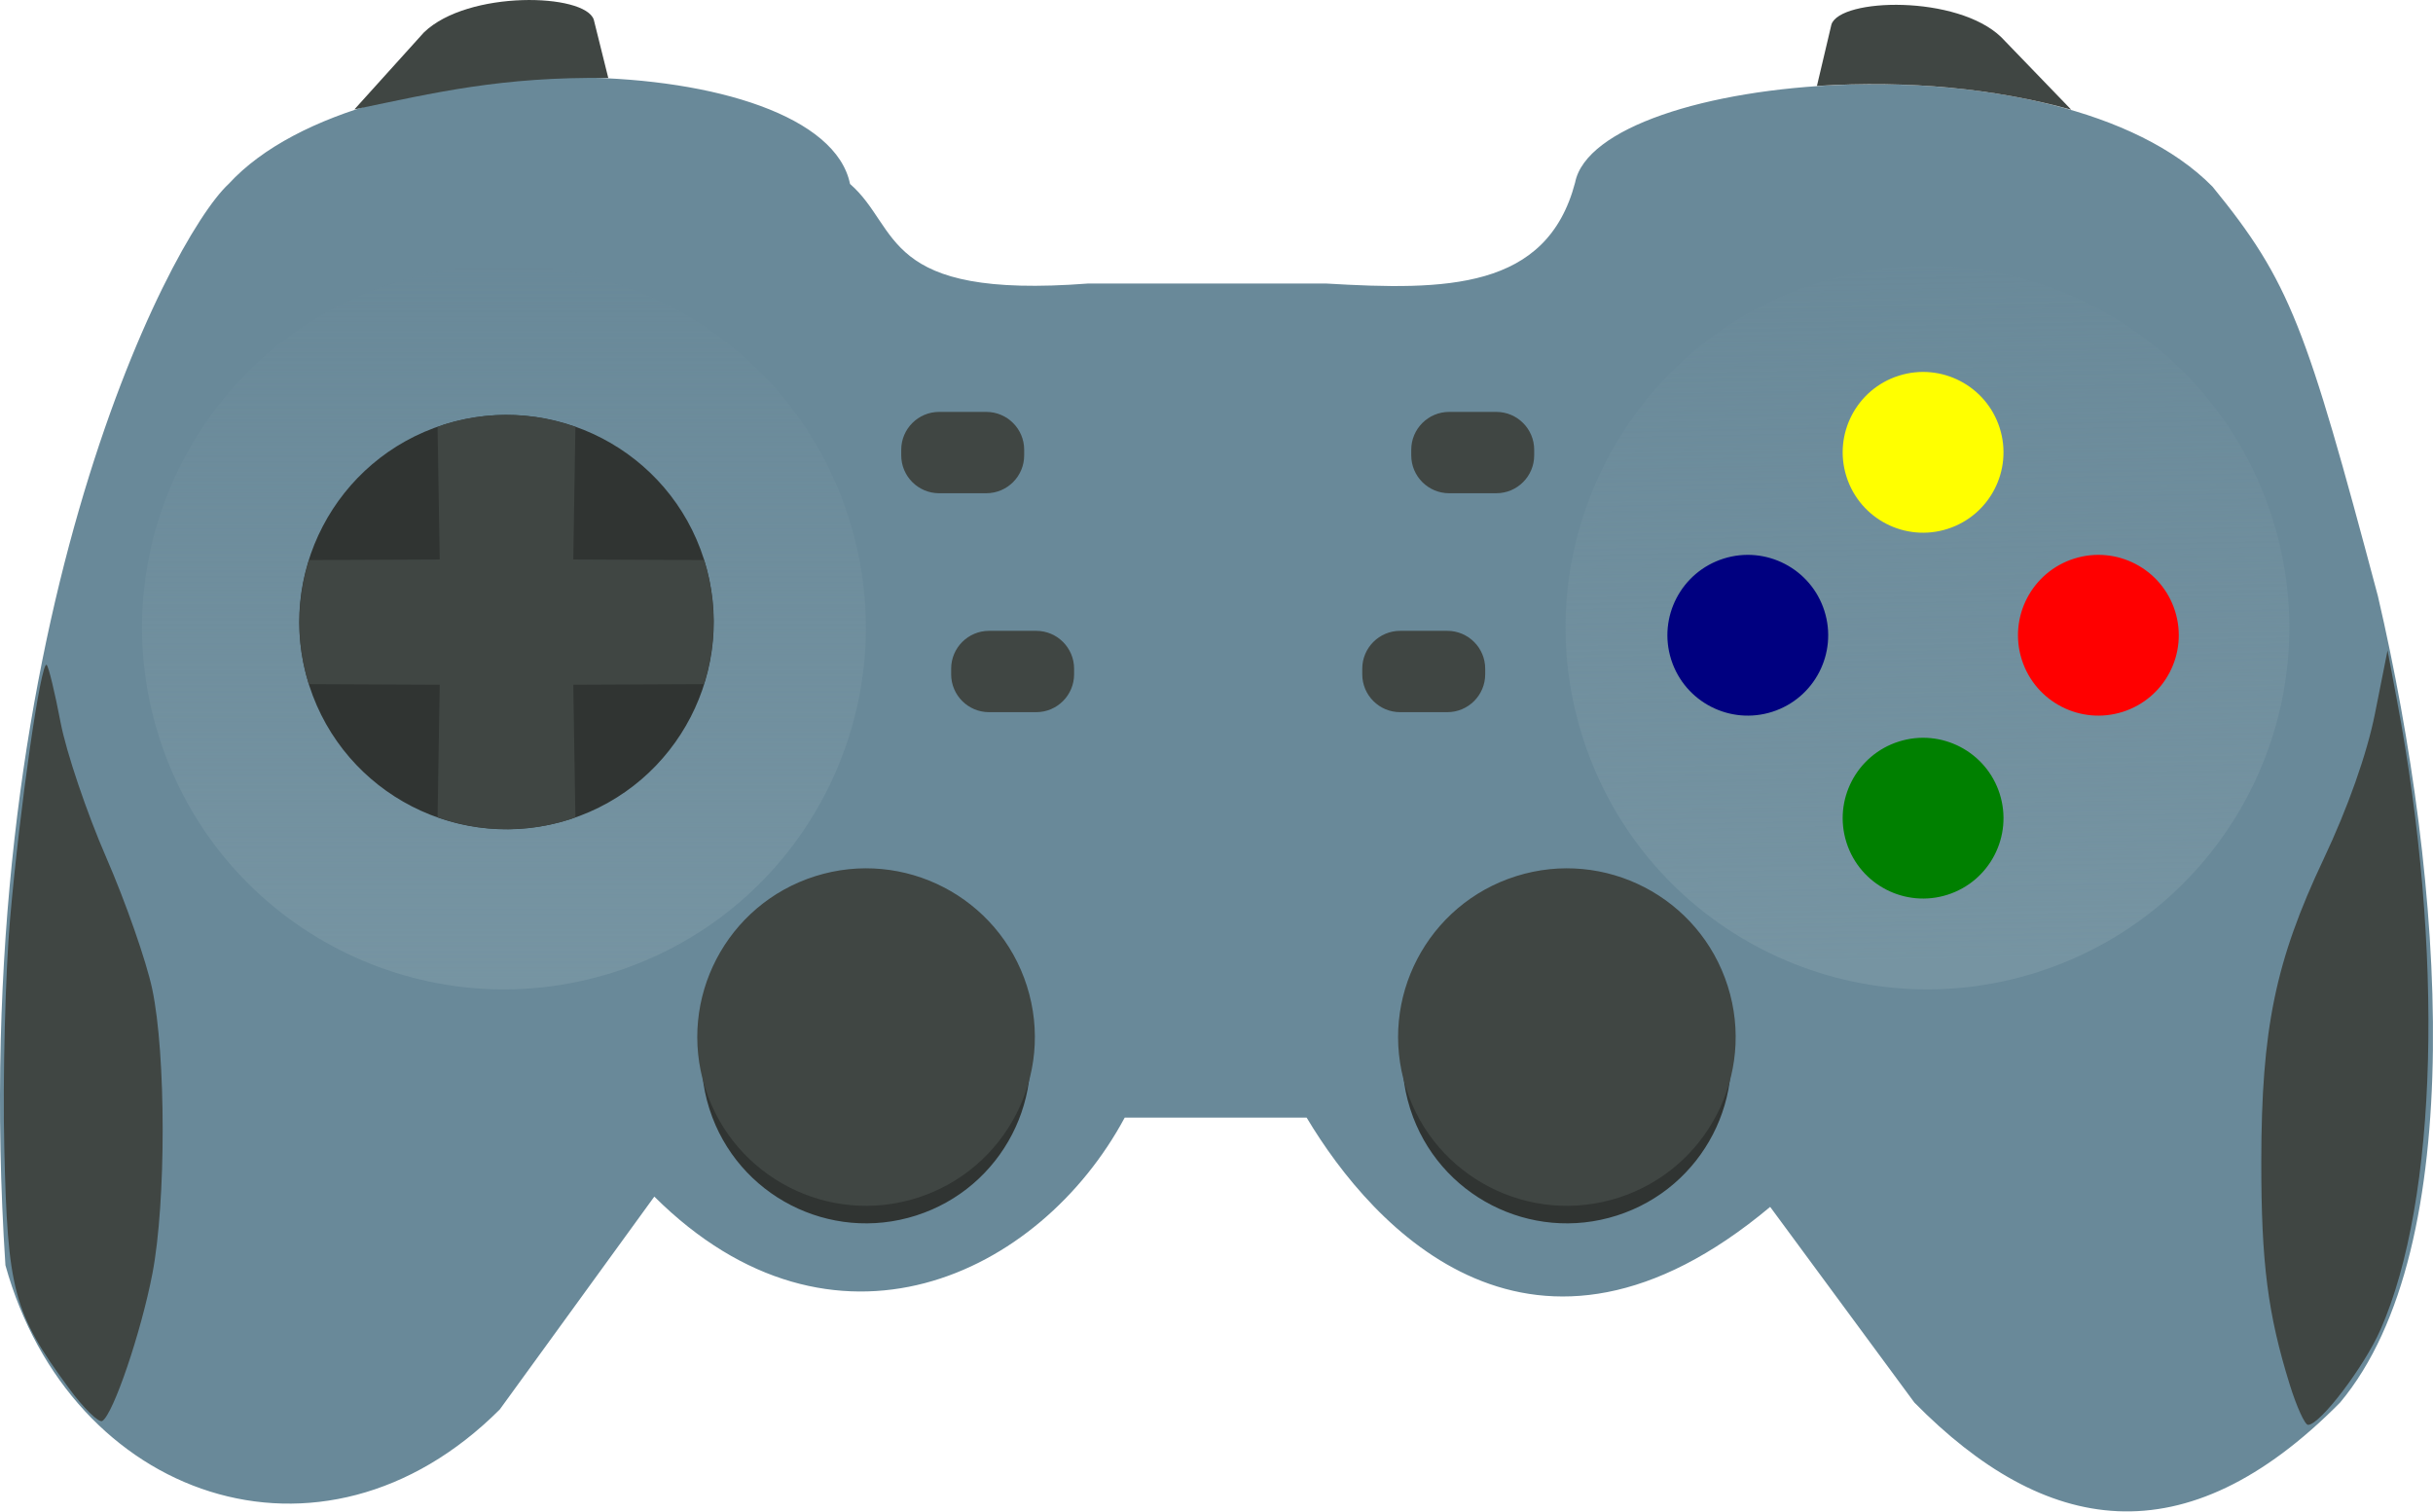
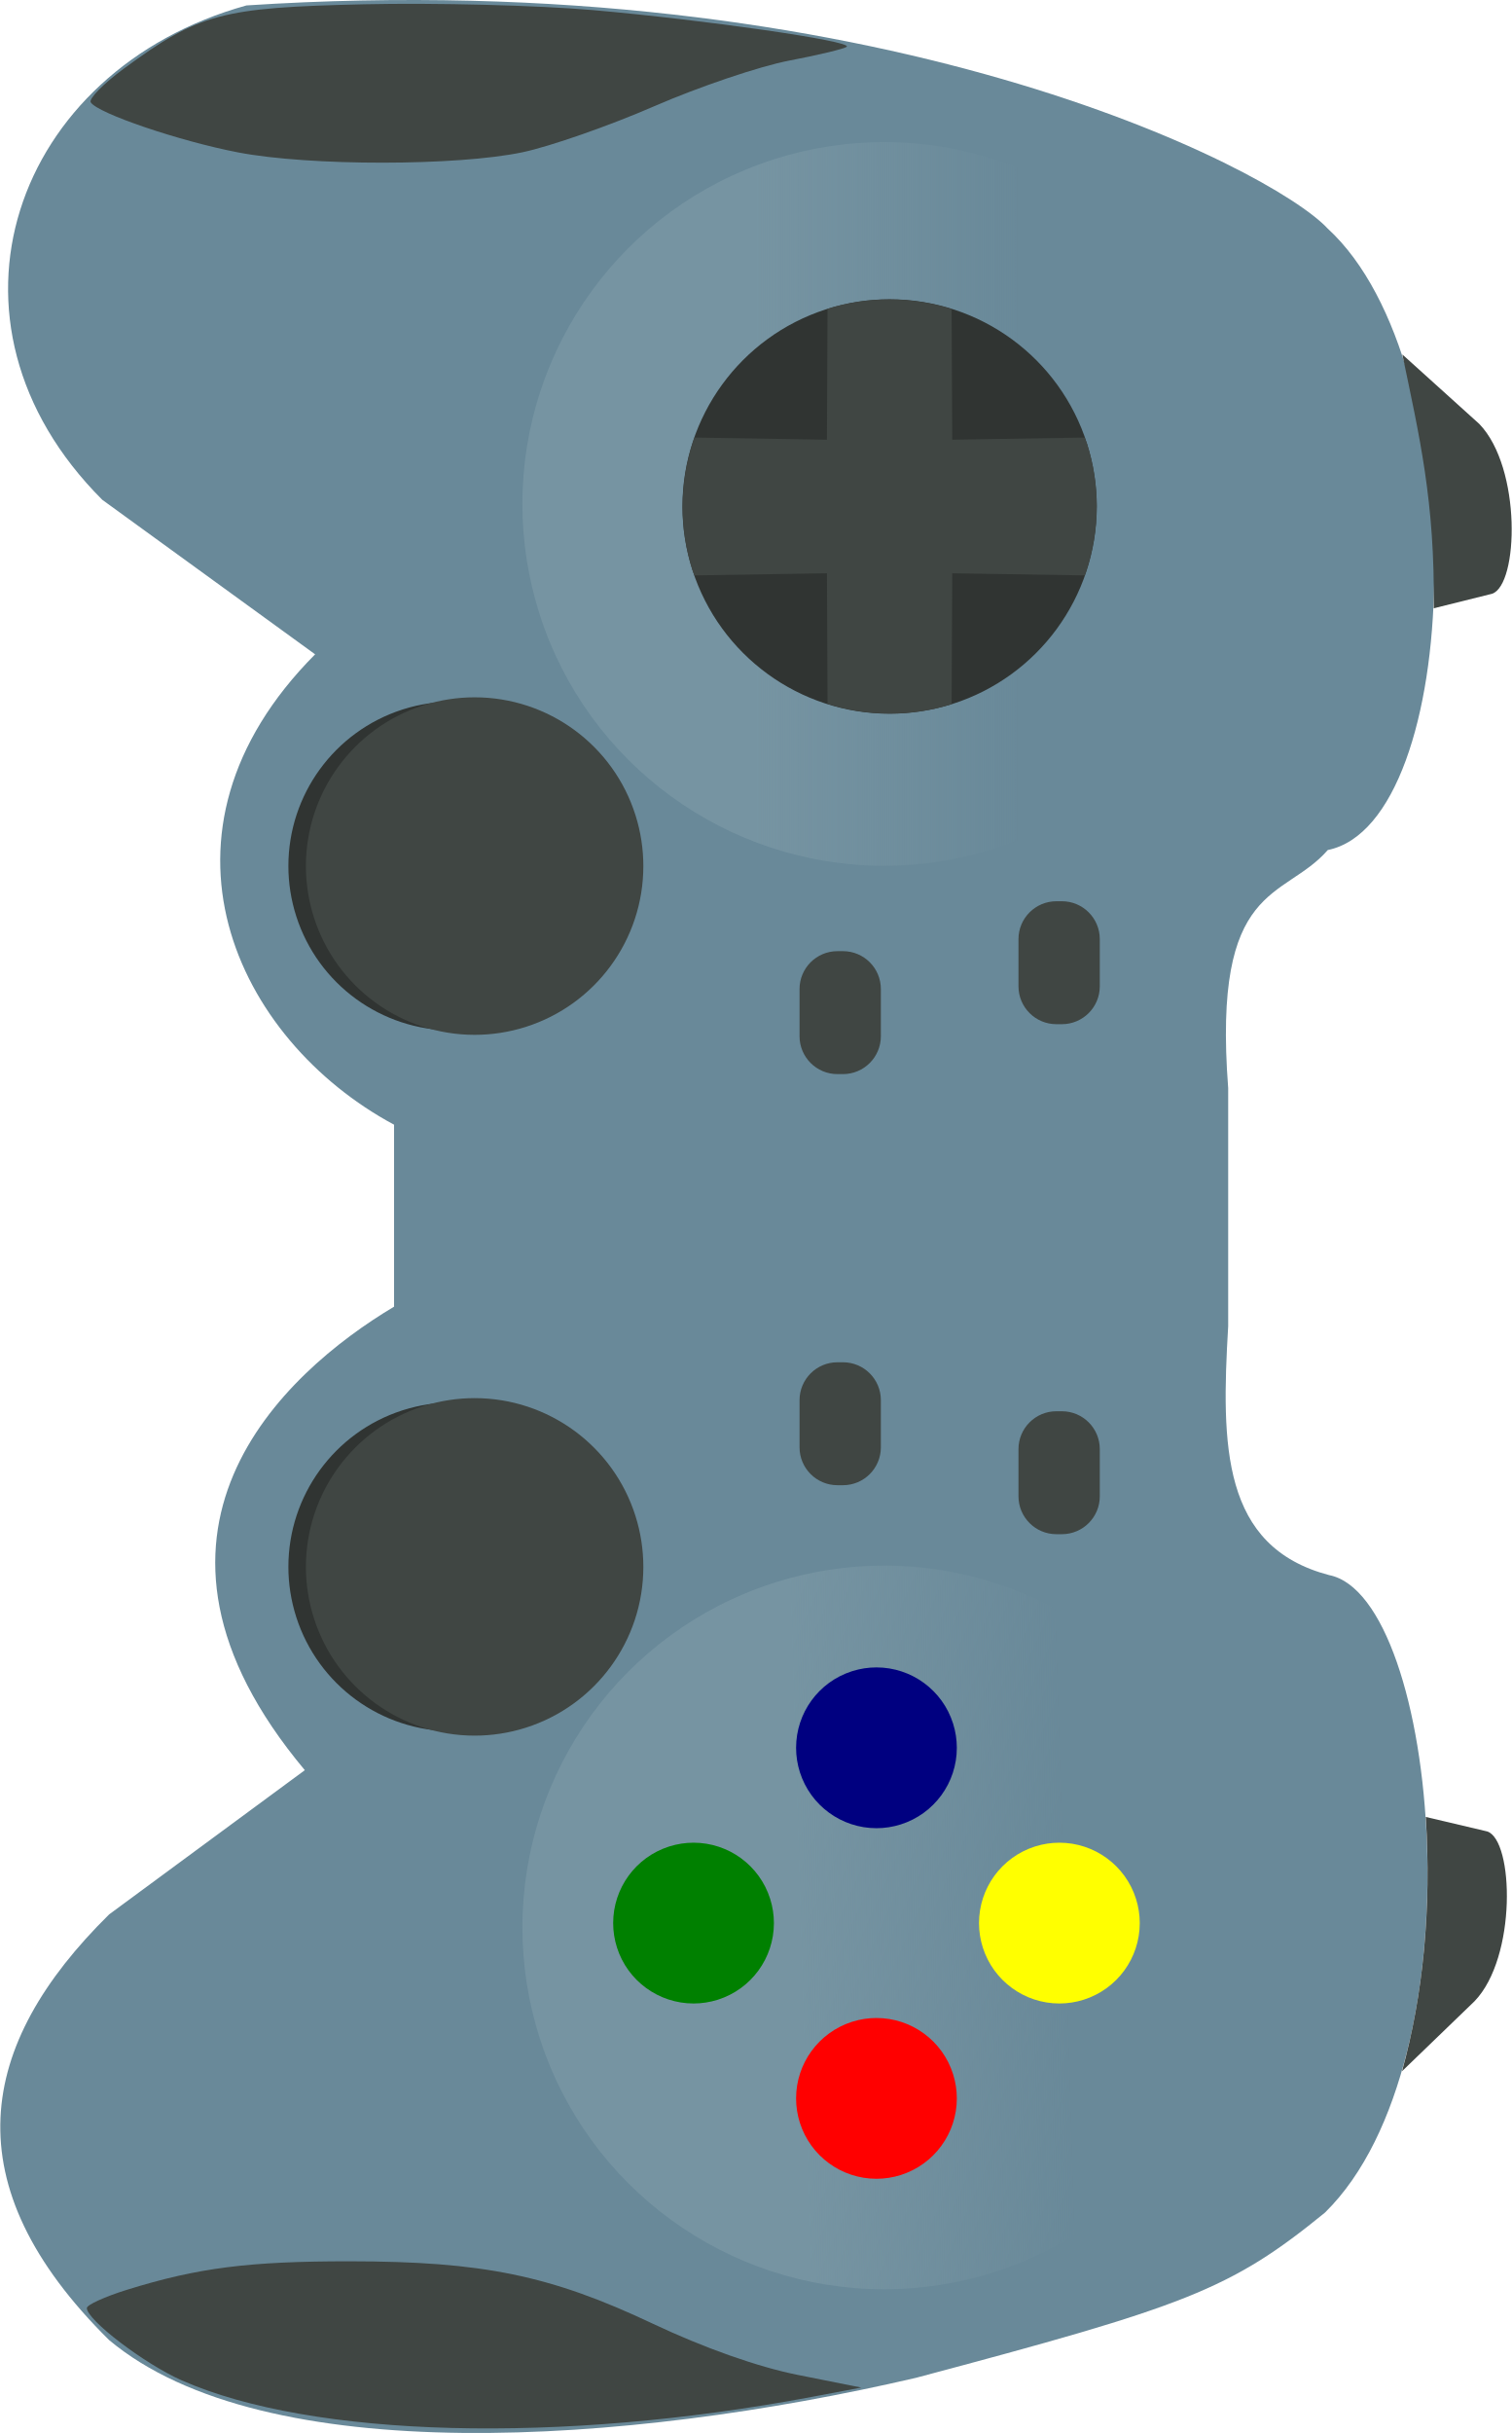
- <svg xmlns="http://www.w3.org/2000/svg" xmlns:xlink="http://www.w3.org/1999/xlink" id="svg4829" height="106.24mm" width="170.98mm" version="1.1" viewBox="0 0 605.848 376.442">
-   <defs id="defs4831">
-     <linearGradient id="linearGradient4469" y2="120.08" xlink:href="#linearGradient4461" gradientUnits="userSpaceOnUse" x2="186.68" gradientTransform="matrix(2.7267 0 0 2.7267 -37.122 -269.29)" y1="186.46" x1="188" />
-     <linearGradient id="linearGradient4461">
-       <stop id="stop4463" stop-color="#7694a2" offset="0" />
-       <stop id="stop4465" stop-color="#7694a2" stop-opacity="0" offset="1" />
+ <svg xmlns="http://www.w3.org/2000/svg" xml:space="preserve" width="1255px" height="2019px" version="1.0" shape-rendering="geometricPrecision" text-rendering="geometricPrecision" image-rendering="optimizeQuality" fill-rule="evenodd" clip-rule="evenodd" viewBox="0 0 1255 2019.8">
+   <defs>
+     <linearGradient id="id0" gradientUnits="userSpaceOnUse" x1="628.24" y1="190.03" x2="844.94" y2="190.03">
+       <stop offset="0" stop-opacity="1" stop-color="#7694A2" />
+       <stop offset="1" stop-opacity="0" stop-color="#7694A2" />
    </linearGradient>
-     <linearGradient id="linearGradient4467" y2="123.15" xlink:href="#linearGradient4461" gradientUnits="userSpaceOnUse" x2="57.998" gradientTransform="matrix(2.7267 0 0 2.7267 -37.122 -269.29)" y1="188.25" x1="57.998" />
+     <linearGradient id="id1" gradientUnits="userSpaceOnUse" x1="634.91" y1="626.77" x2="854.94" y2="620.1">
+       <stop offset="0" stop-opacity="1" stop-color="#7694A2" />
+       <stop offset="1" stop-opacity="0" stop-color="#7694A2" />
+     </linearGradient>
  </defs>
-   <g>
-     <path id="path4241" d="m211.67 45.821c-6.84-33.748-120.82-36.986-154.75 0-15.012 13.911-65.801 112.66-55.57 269.31 16.093 58.038 78.748 80.294 123.11 35.908l38.473-53.007c44.527 44.307 95.977 19.742 117.13-19.664h45.312c16.549 27.724 56.544 71.53 115.42 22.229l35.908 48.732c32.455 32.944 67.243 39.225 106.01 0 32.319-38.647 26.182-128.76 9.404-200.91-17.85-67.059-21.82-78.214-41.16-101.92-38.32-38.997-153.4-28.384-158.74-1.017-7.04 26.748-32.21 26.892-61.99 25.132h-59.276c-51.71 3.973-46.65-13.796-59.27-24.794z" fill-rule="evenodd" fill="#698999" />
-     <path id="path4294-6-5" d="m351.1 275.99a40.935 40.935 0 0 1 26.746 -51.271 40.935 40.935 0 0 1 51.329 26.634 40.935 40.935 0 0 1 -26.522 51.387 40.935 40.935 0 0 1 -51.445 -26.41" fill="#303432" />
-     <path id="path4294-8" d="m350.07 270.86a42.023 42.023 0 0 1 27.457 -52.633 42.023 42.023 0 0 1 52.693 27.342 42.023 42.023 0 0 1 -27.227 52.752 42.023 42.023 0 0 1 -52.812 -27.112" fill="#404643" />
-     <path id="path4294-6" d="m176.59 275.99a40.935 40.935 0 0 1 26.746 -51.271 40.935 40.935 0 0 1 51.329 26.634 40.935 40.935 0 0 1 -26.522 51.387 40.935 40.935 0 0 1 -51.445 -26.41" fill="#303432" />
-     <path id="path4404-2" fill="url(#linearGradient4467)" d="m39.505 183.23a90.098 90.098 0 0 1 58.868 -112.85 90.098 90.098 0 0 1 112.98 58.62 90.098 90.098 0 0 1 -58.38 113.11 90.098 90.098 0 0 1 -113.23 -58.13" />
-     <path id="path4249-3" fill="#303432" d="m76.884 170.36a51.598 51.598 0 0 1 33.713 -64.626 51.598 51.598 0 0 1 64.699 33.572 51.598 51.598 0 0 1 -33.431 64.772 51.598 51.598 0 0 1 -64.845 -33.289" />
-     <path id="path4249" d="m125.83 103.35a51.598 51.598 0 0 0 -15.231 2.391 51.598 51.598 0 0 0 -1.635 0.607l0.533 32.997-32.539 0.149a51.598 51.598 0 0 0 -0.074 30.872l0.011 0.032 32.603 0.149-0.533 32.992a51.598 51.598 0 0 0 32.902 0.543 51.598 51.598 0 0 0 1.417 -0.533l-0.527-33.003 32.529-0.149a51.598 51.598 0 0 0 0.064 -30.904l-32.593-0.149 0.527-33.008a51.598 51.598 0 0 0 -17.452 -2.988z" fill="#404643" />
-     <path id="path4294" d="m175.56 270.86a42.023 42.023 0 0 1 27.457 -52.633 42.023 42.023 0 0 1 52.693 27.342 42.023 42.023 0 0 1 -27.227 52.752 42.023 42.023 0 0 1 -52.812 -27.112" fill="#404643" />
-     <path id="path4404" fill="url(#linearGradient4469)" d="m393.98 183.23a90.098 90.098 0 0 1 58.87 -112.85 90.098 90.098 0 0 1 112.97 58.62 90.098 90.098 0 0 1 -58.38 113.11 90.098 90.098 0 0 1 -113.22 -58.13" />
-     <path id="path4313" d="m459.77 118.64a20.018 20.018 0 0 1 13.08 -25.073 20.018 20.018 0 0 1 25.101 13.025 20.018 20.018 0 0 1 -12.97 25.13 20.018 20.018 0 0 1 -25.158 -12.915" fill="#ff0" />
-     <path id="path4313-6" d="m416.12 164.2a20.018 20.018 0 0 1 13.08 -25.073 20.018 20.018 0 0 1 25.101 13.025 20.018 20.018 0 0 1 -12.97 25.13 20.018 20.018 0 0 1 -25.158 -12.915" fill="#000080" />
-     <path id="path4313-1" d="m459.77 209.76a20.018 20.018 0 0 1 13.08 -25.073 20.018 20.018 0 0 1 25.101 13.025 20.018 20.018 0 0 1 -12.97 25.13 20.018 20.018 0 0 1 -25.158 -12.915" fill="#008000" />
-     <path id="path4313-63" d="m503.42 164.2a20.018 20.018 0 0 1 13.08 -25.073 20.018 20.018 0 0 1 25.101 13.025 20.018 20.018 0 0 1 -12.97 25.13 20.018 20.018 0 0 1 -25.158 -12.915" fill="#f00" />
-   </g>
-   <g fill="#404643">
-     <path id="path4343" d="m452.44 21.398 3.609-15.303c2.178-6.604 31.329-7.436 42.301 3.176l17.414 18.047c-18.957-5.263-40.347-7.366-63.324-5.919z" fill-rule="evenodd" />
-     <path id="path4343-1" d="m151.47 19.417-3.61-14.519c-2.178-6.604-31.329-7.436-42.301 3.176l-17.297 19.163c20.09-4.186 36.652-8.167 63.205-7.82z" fill-rule="evenodd" />
-     <rect id="rect4369" ry="9.437" height="20.256" width="30.614" y="157.12" x="339.22" />
-     <rect id="rect4369-5" ry="9.437" height="20.256" width="30.614" y="157.12" x="236.85" />
-     <rect id="rect4369-6" ry="9.437" height="20.256" width="30.614" y="102.59" x="351.42" />
-     <rect id="rect4369-5-2" ry="9.437" height="20.256" width="30.614" y="102.59" x="224.42" />
-     <path id="path4438" d="m570.19 344.91c-5.494-17.666-7.115-30.357-7.098-55.589 0.022-33.026 3.5-49.93 15.487-75.293 6.083-12.87 10.823-26.284 12.805-36.237l3.147-15.803 2.327 12.353c11.807 62.68 10.189 124.45-4.109 156.89-4.083 9.262-15.042 23.654-18.013 23.654-0.794 0-2.84-4.49-4.547-9.978z" />
-     <path id="path4440" d="m17.027 345.59c-13.668-18.62-15.153-24.19-15.962-59.79-0.4-17.619 0.253-43.275 1.452-57.015 2.43-27.847 7.725-64.562 9.111-63.177 0.495 0.495 2.049 6.931 3.453 14.302 1.405 7.372 6.513 22.496 11.353 33.611 4.84 11.114 10 25.875 11.469 32.802 3.451 16.28 3.478 53.064 0.052 70.868-2.821 14.66-9.742 35.034-12.476 36.724-0.885 0.547-4.689-3.2-8.453-8.328z" />
+   <g id="Camada_x0020_1">
+     <g id="_1813111102128">
+       <path id="path4241" fill="#698999" d="M1102.24 705.68c112.51,-22.81 123.31,-402.8 0,-515.92 -46.37,-50.04 -375.59,-219.37 -897.84,-185.26 -193.48,53.65 -267.68,262.54 -119.71,410.43l176.72 128.27c-147.71,148.44 -65.82,319.97 65.56,390.49l0 151.06c-92.43,55.17 -238.47,188.51 -74.11,384.79l-162.47 119.72c-109.83,108.2 -130.77,224.17 0,353.42 128.85,107.74 429.27,87.28 669.81,31.35 223.56,-59.51 260.75,-72.74 339.78,-137.22 130.01,-127.75 94.63,-511.41 3.39,-529.22 -89.17,-23.47 -89.65,-107.38 -83.78,-206.66l0 -197.62c-13.25,-172.39 45.99,-155.52 82.66,-197.59l-0.01 -0.04z" />
+       <g>
+         <path id="path4294-6-5" fill="#303432" d="M334.89 1170.52c13.2,-4.14 26.96,-6.24 40.79,-6.24 59.55,0 112.23,38.62 130.14,95.4 4.18,13.28 6.33,27.14 6.33,41.07 0,59.43 -38.48,112.06 -95.12,130.05 -13.36,4.25 -27.32,6.42 -41.35,6.42 -59.33,0 -111.86,-38.34 -129.95,-94.83 -4.3,-13.45 -6.52,-27.51 -6.52,-41.64 0,-59.22 38.2,-111.7 94.55,-129.88l1.13 -0.35zm0 0l0 0 0 0z" />
+       </g>
+       <g>
+         <path id="path4294-8" fill="#404643" d="M352 1167.08c13.54,-4.25 27.67,-6.4 41.87,-6.4 61.12,0 115.21,39.65 133.59,97.94 4.3,13.63 6.5,27.86 6.5,42.16 0,61.01 -39.51,115.04 -97.64,133.51 -13.72,4.36 -28.05,6.58 -42.45,6.58 -60.91,0 -114.84,-39.35 -133.41,-97.35 -4.43,-13.8 -6.69,-28.24 -6.69,-42.74 0,-60.79 39.22,-114.67 97.06,-133.33l1.17 -0.37zm0 0l0 0 0 0z" />
+       </g>
+       <g>
+         <path id="path4294-6" fill="#303432" d="M334.89 588.73c13.2,-4.14 26.96,-6.24 40.79,-6.24 59.55,0 112.23,38.62 130.14,95.4 4.18,13.28 6.33,27.14 6.33,41.07 0,59.43 -38.48,112.07 -95.12,130.06 -13.36,4.25 -27.32,6.41 -41.35,6.41 -59.33,0 -111.86,-38.33 -129.95,-94.83 -4.3,-13.45 -6.52,-27.51 -6.52,-41.64 0,-59.21 38.2,-111.69 94.55,-129.87l1.13 -0.36zm0 0l0 0 0 0z" />
+       </g>
+       <path id="path4404-2" fill="url(#id0)" d="M644.14 131.71c29.05,-9.11 59.34,-13.73 89.77,-13.73 131.07,0 247.02,85 286.44,209.98 9.21,29.24 13.94,59.75 13.94,90.41 0,130.81 -84.71,246.65 -209.35,286.26 -29.43,9.35 -60.16,14.12 -91.04,14.12 -130.58,0 -246.28,-84.42 -286.06,-208.77 -9.47,-29.58 -14.31,-60.53 -14.31,-91.62 0,-130.33 84.08,-245.85 208.1,-285.85m2.51 -0.8l0 0 0 0z" />
+       <g>
+         <path id="path4249-3" fill="#303432" d="M687.05 256.32c16.63,-5.21 33.97,-7.86 51.4,-7.86 75.06,0 141.47,48.68 164.04,120.26 5.28,16.73 7.98,34.2 7.98,51.76 0,74.91 -48.51,141.25 -119.89,163.94 -16.84,5.35 -34.44,8.08 -52.12,8.08 -74.79,0 -141.02,-48.32 -163.83,-119.54 -5.42,-16.94 -8.19,-34.67 -8.19,-52.48 0,-74.64 48.16,-140.79 119.18,-163.7l1.43 -0.46zm0 0l0 0 0 0z" />
+       </g>
+       <path id="path4249" fill="#404643" d="M910.45 419.5c-0.08,-17.21 -2.81,-34.37 -7.98,-50.77 -0.62,-1.81 -1.33,-3.68 -2.03,-5.46l-110 1.77 -0.5 -108.48c-16.75,-5.28 -34.27,-7.99 -51.85,-7.99 -17.3,0 -34.57,2.62 -51.07,7.75l-0.11 0.03 -0.5 108.7 -109.99 -1.78c-6.53,18.46 -9.89,37.95 -9.89,57.54 0,17.69 2.75,35.3 8.1,52.15 0.55,1.59 1.16,3.16 1.77,4.72l110.03 -1.76 0.49 108.45c16.76,5.3 34.28,8.01 51.85,8.01 17.35,0 34.64,-2.65 51.18,-7.79l0.5 -108.66 110.05 1.75c6.57,-18.47 9.95,-38.04 9.95,-57.68 0,-0.14 0,-0.36 0,-0.5l0 0z" />
+       <g>
+         <path id="path4294" fill="#404643" d="M352 585.29c13.54,-4.24 27.67,-6.4 41.87,-6.4 61.12,0 115.21,39.65 133.59,97.94 4.3,13.63 6.5,27.86 6.5,42.16 0,61.01 -39.51,115.04 -97.64,133.51 -13.72,4.36 -28.05,6.59 -42.45,6.59 -60.91,0 -114.84,-39.36 -133.41,-97.36 -4.43,-13.8 -6.69,-28.24 -6.69,-42.74 0,-60.79 39.22,-114.66 97.06,-133.32l1.17 -0.38zm0 0l0 0 0 0z" />
+       </g>
+       <path id="path4404" fill="url(#id1)" d="M644.14 1313.47c29.04,-9.11 59.34,-13.73 89.77,-13.73 131.07,0 247.02,85 286.44,209.98 9.2,29.26 13.93,59.73 13.93,90.39 0,130.8 -84.71,246.65 -209.35,286.25 -29.42,9.36 -60.15,14.12 -91.03,14.12 -130.58,0 -246.28,-84.41 -286.06,-208.77 -9.46,-29.54 -14.3,-60.53 -14.3,-91.59 0,-130.33 84.08,-245.84 208.1,-285.85m2.5 -0.8l0 0 0 0z" />
+       <g>
+         <path id="path4313" fill="yellow" d="M859.48 1532.8c6.45,-2.02 13.18,-3.05 19.94,-3.05 29.12,0 54.88,18.89 63.64,46.66 2.05,6.49 3.1,13.27 3.1,20.08 0,29.07 -18.82,54.8 -46.52,63.6 -6.54,2.08 -13.36,3.14 -20.22,3.14 -29.02,0 -54.71,-18.75 -63.56,-46.38 -2.1,-6.57 -3.18,-13.45 -3.18,-20.36 0,-28.96 18.68,-54.62 46.24,-63.51l0.56 -0.18zm0 0l0 0 0 0z" />
+       </g>
+       <g>
+         <path id="path4313-6" fill="navy" d="M707.59 1387.28c6.45,-2.02 13.18,-3.05 19.94,-3.05 29.12,0 54.88,18.89 63.64,46.65 2.05,6.5 3.1,13.28 3.1,20.09 0,29.06 -18.82,54.8 -46.52,63.6 -6.54,2.08 -13.36,3.14 -20.22,3.14 -29.02,0 -54.71,-18.75 -63.56,-46.38 -2.1,-6.58 -3.18,-13.45 -3.18,-20.36 0,-28.96 18.68,-54.62 46.24,-63.51l0.56 -0.18zm0 0l0 0 0 0z" />
+       </g>
+       <g>
+         <path id="path4313-1" fill="green" d="M555.7 1532.8c6.45,-2.02 13.18,-3.05 19.94,-3.05 29.12,0 54.88,18.89 63.64,46.66 2.05,6.49 3.1,13.27 3.1,20.08 0,29.07 -18.82,54.8 -46.51,63.6 -6.54,2.08 -13.37,3.14 -20.23,3.14 -29.01,0 -54.71,-18.75 -63.56,-46.38 -2.09,-6.57 -3.18,-13.45 -3.18,-20.36 0,-28.96 18.68,-54.62 46.24,-63.51l0.56 -0.18zm0 0l0 0 0 0z" />
+       </g>
+       <g>
+         <path id="path4313-63" fill="red" d="M707.59 1678.33c6.45,-2.03 13.18,-3.06 19.94,-3.06 29.12,0 54.88,18.89 63.64,46.66 2.05,6.5 3.1,13.27 3.1,20.09 0,29.06 -18.82,54.8 -46.52,63.6 -6.54,2.07 -13.36,3.13 -20.22,3.13 -29.02,0 -54.71,-18.74 -63.56,-46.37 -2.1,-6.58 -3.18,-13.46 -3.18,-20.37 0,-28.95 18.68,-54.62 46.24,-63.51l0.56 -0.17zm0 0l0 0 0 0z" />
+       </g>
+       <path id="path4343" fill="#404643" d="M1183.67 1508.37l51.01 12.03c22.02,7.26 24.79,104.45 -10.59,141.02l-60.16 58.06c17.54,-63.2 24.55,-134.51 19.73,-211.11l0.01 0z" />
+       <path id="path4343-1" fill="#404643" d="M1190.27 504.98l48.4 -12.04c22.02,-7.26 24.79,-104.44 -10.59,-141.02l-63.88 -57.67c13.95,66.98 27.22,122.2 26.07,210.72l0 0.01z" />
+       <path fill="#404643" d="M731.19 1162.37l0 39.14c0,17.37 -14.09,31.46 -31.46,31.46l-4.61 0c-17.37,0 -31.46,-14.09 -31.46,-31.46l0 -39.14c0,-17.37 14.09,-31.46 31.46,-31.46l4.61 0c17.37,0 31.46,14.09 31.46,31.46z" />
+       <path fill="#404643" d="M731.19 821.09l0 39.13c0,17.38 -14.09,31.47 -31.46,31.47l-4.61 0c-17.37,0 -31.46,-14.09 -31.46,-31.46l0 -39.14c0,-17.38 14.09,-31.46 31.46,-31.46l4.61 -0.01c17.37,0.01 31.46,14.09 31.46,31.47z" />
+       <path fill="#404643" d="M912.98 1203.04l0 39.14c0,17.37 -14.09,31.46 -31.46,31.46l-4.6 0c-17.38,0 -31.47,-14.09 -31.47,-31.46l0 -39.14c0,-17.37 14.09,-31.46 31.46,-31.46l4.61 0c17.37,0 31.46,14.09 31.46,31.46z" />
+       <path fill="#404643" d="M912.98 779.65l0 39.13c0,17.38 -14.09,31.47 -31.46,31.47l-4.6 0c-17.38,0 -31.47,-14.09 -31.47,-31.46l0 -39.14c0,-17.37 14.09,-31.46 31.46,-31.46l4.61 -0.01c17.37,0.01 31.46,14.1 31.46,31.47z" />
+       <path id="path4438" fill="#404643" d="M105.13 1900.93c58.89,-18.32 101.2,-23.72 185.32,-23.66 110.11,0.07 166.46,11.66 251.02,51.63 42.9,20.28 87.62,36.08 120.81,42.69l52.68 10.49 -41.18 7.76c-208.97,39.36 -414.9,33.96 -523.05,-13.7 -30.88,-13.62 -78.86,-50.15 -78.86,-60.06 0,-2.65 14.97,-9.47 33.27,-15.16l-0.01 0.01z" />
+       <path id="path4440" fill="#404643" d="M102.86 56.77c62.08,-45.57 80.64,-50.52 199.33,-53.22 58.74,-1.33 144.27,0.85 190.08,4.85 92.84,8.1 215.24,25.75 210.62,30.37 -1.65,1.65 -23.11,6.83 -47.68,11.51 -24.58,4.69 -75,21.72 -112.05,37.85 -37.06,16.14 -86.27,33.34 -109.36,38.24 -54.28,11.5 -176.91,11.59 -236.26,0.17 -48.88,-9.4 -116.8,-32.48 -122.44,-41.59 -1.82,-2.95 10.67,-15.63 27.77,-28.18l-0.01 0z" />
+     </g>
  </g>
</svg>
